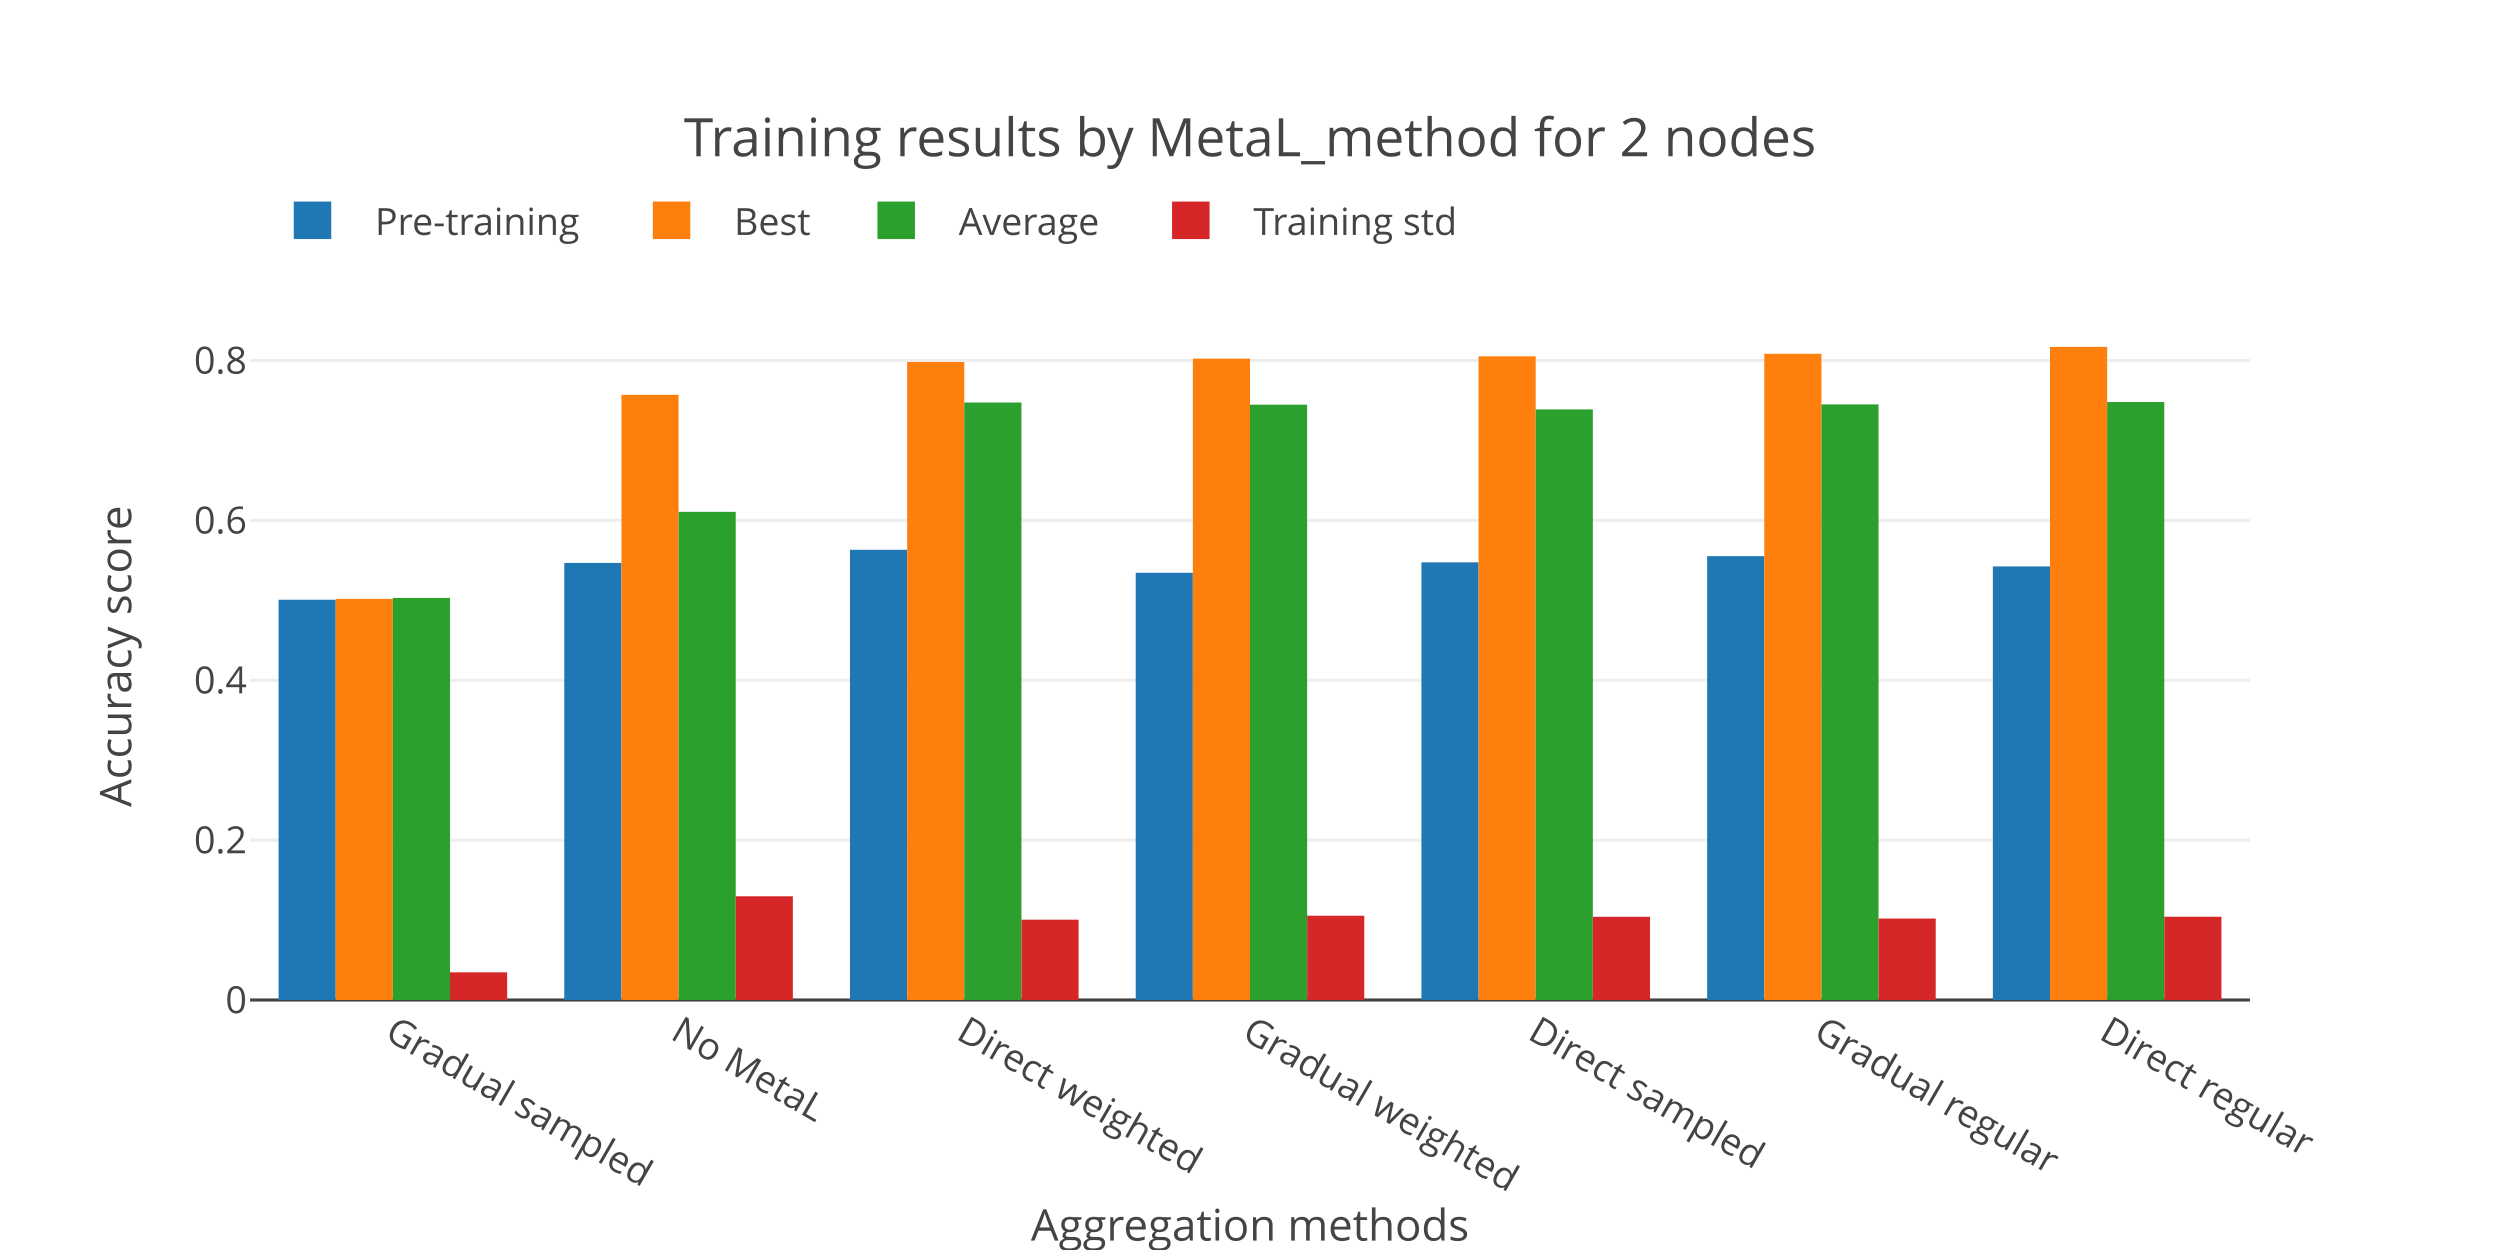
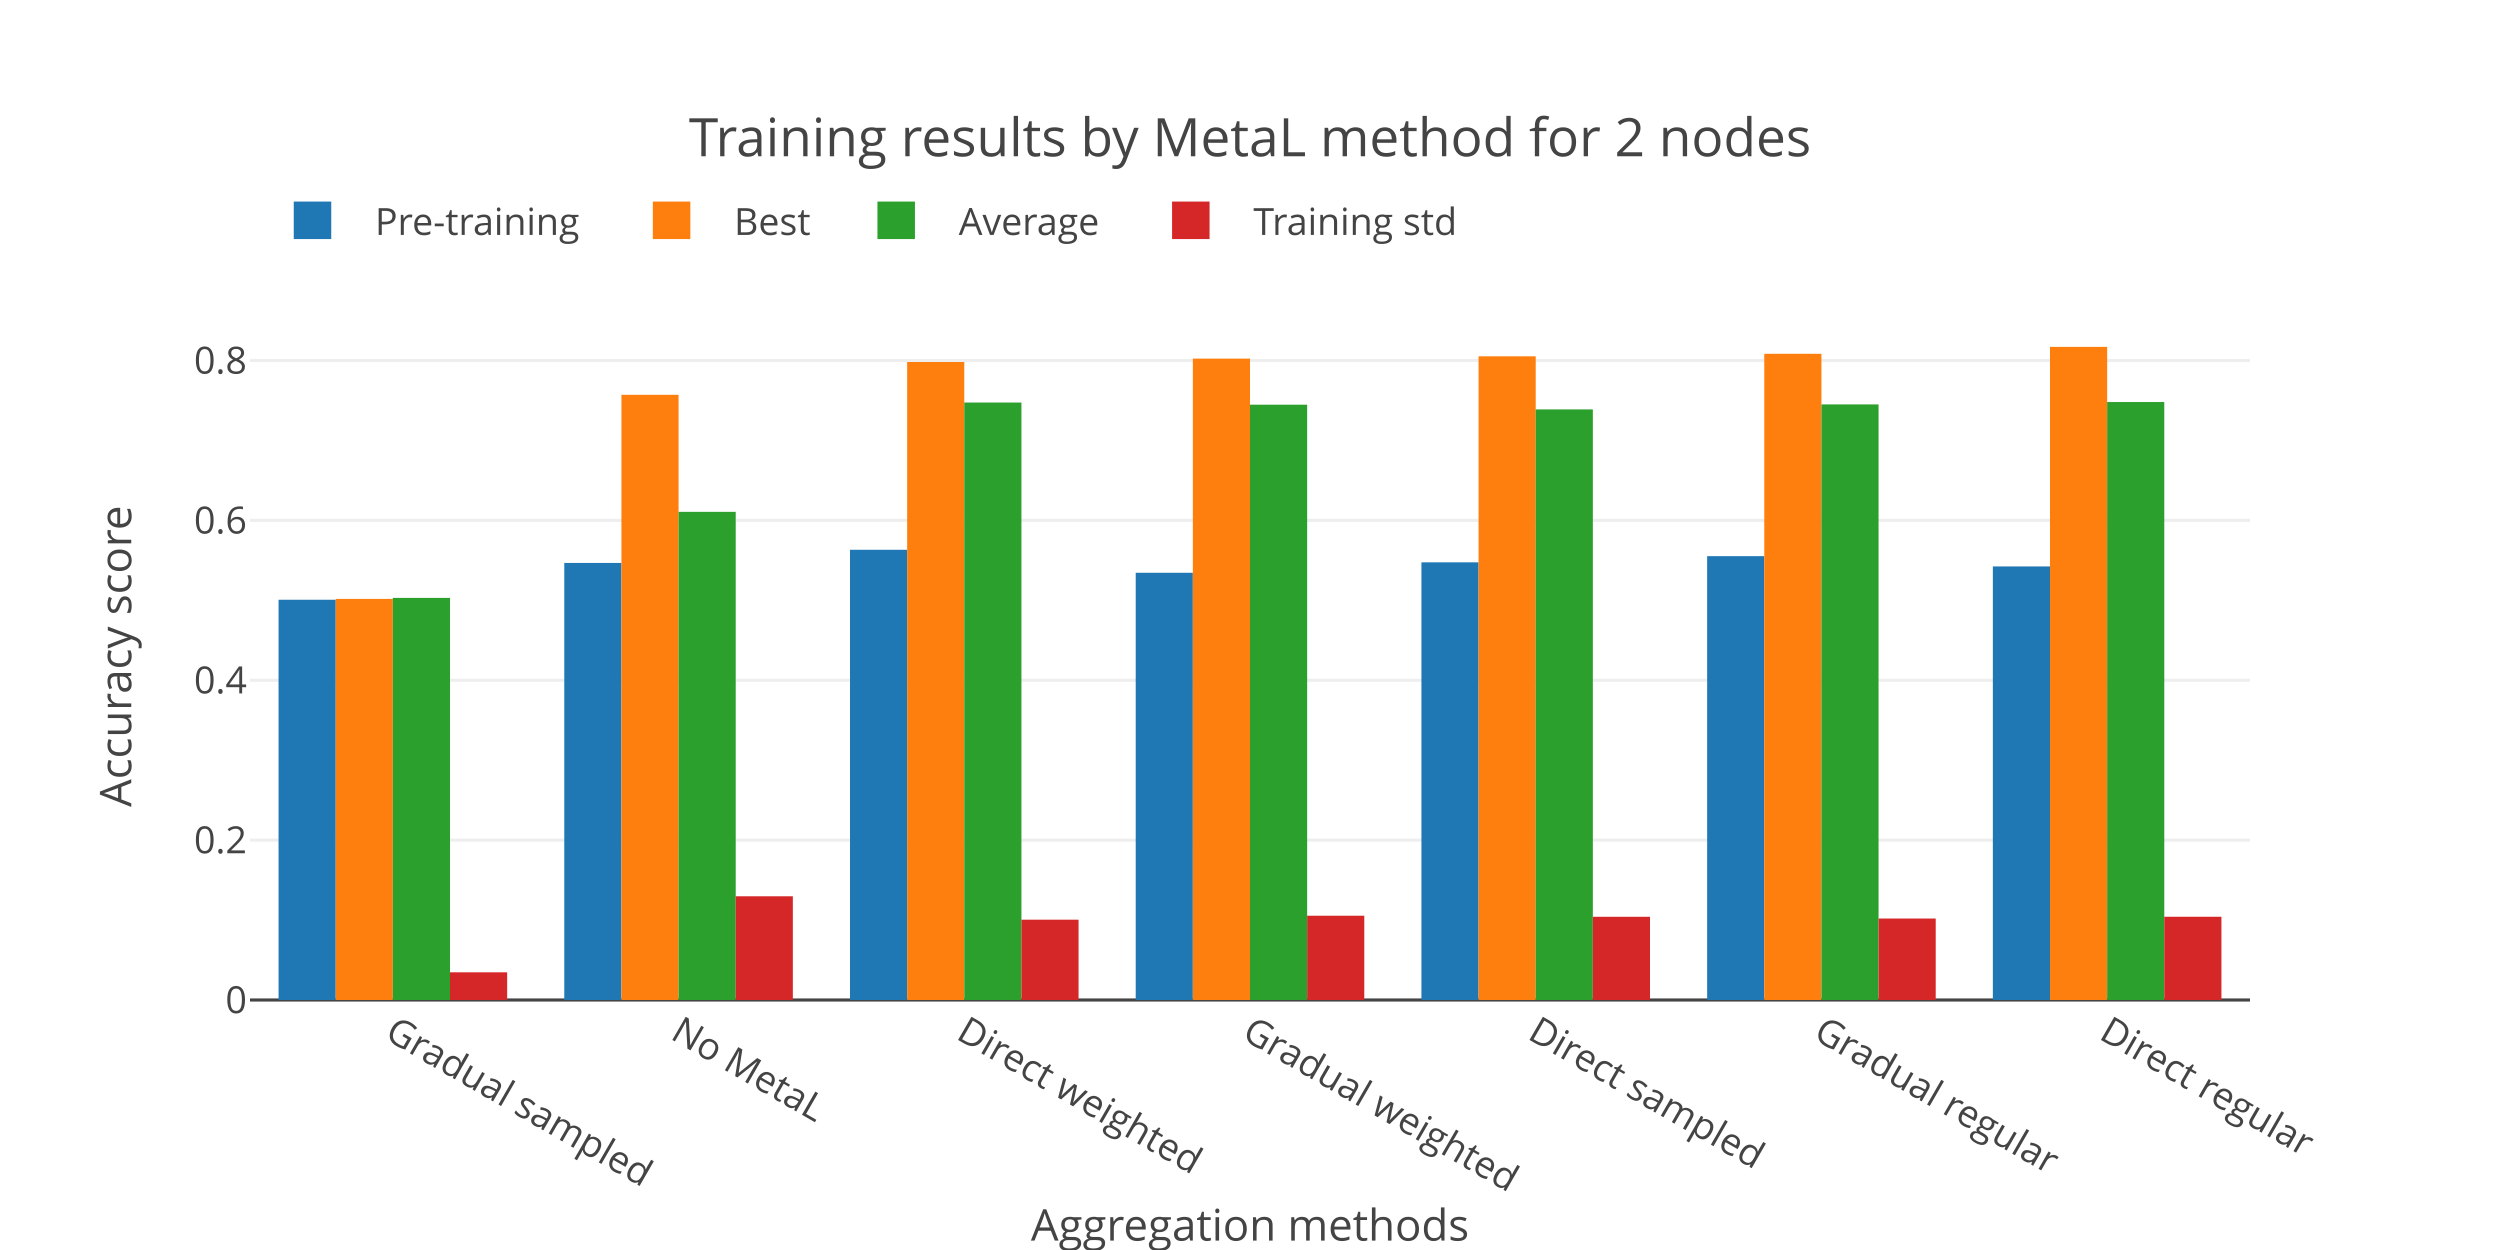
<svg xmlns="http://www.w3.org/2000/svg" class="main-svg" width="800" height="400" style="" viewBox="0 0 800 400">
  <rect x="0" y="0" width="800" height="400" style="fill: rgb(255, 255, 255); fill-opacity: 1;" />
-   <defs id="defs-20be5c">
+   <defs id="defs-43c56d">
    <g class="clips">
-       <clipPath id="clip20be5cxyplot" class="plotclip">
+       <clipPath id="clip43c56dxyplot" class="plotclip">
        <rect width="640" height="220" />
      </clipPath>
-       <clipPath class="axesclip" id="clip20be5cx">
+       <clipPath class="axesclip" id="clip43c56dx">
        <rect x="80" y="0" width="640" height="400" />
      </clipPath>
-       <clipPath class="axesclip" id="clip20be5cy">
+       <clipPath class="axesclip" id="clip43c56dy">
        <rect x="0" y="100" width="800" height="220" />
      </clipPath>
-       <clipPath class="axesclip" id="clip20be5cxy">
+       <clipPath class="axesclip" id="clip43c56dxy">
        <rect x="80" y="100" width="640" height="220" />
      </clipPath>
    </g>
    <g class="gradients" />
    <g class="patterns" />
  </defs>
  <g class="bglayer" />
  <g class="layer-below">
    <g class="imagelayer" />
    <g class="shapelayer" />
  </g>
  <g class="cartesianlayer">
    <g class="subplot xy">
      <g class="layer-subplot">
        <g class="shapelayer" />
        <g class="imagelayer" />
      </g>
      <g class="minor-gridlayer">
        <g class="x" />
        <g class="y" />
      </g>
      <g class="gridlayer">
        <g class="x" />
        <g class="y">
          <path class="ygrid crisp" transform="translate(0,268.84)" d="M80,0h640" style="stroke: rgb(238, 238, 238); stroke-opacity: 1; stroke-width: 1px;" />
          <path class="ygrid crisp" transform="translate(0,217.68)" d="M80,0h640" style="stroke: rgb(238, 238, 238); stroke-opacity: 1; stroke-width: 1px;" />
          <path class="ygrid crisp" transform="translate(0,166.52)" d="M80,0h640" style="stroke: rgb(238, 238, 238); stroke-opacity: 1; stroke-width: 1px;" />
          <path class="ygrid crisp" transform="translate(0,115.36)" d="M80,0h640" style="stroke: rgb(238, 238, 238); stroke-opacity: 1; stroke-width: 1px;" />
        </g>
      </g>
      <g class="zerolinelayer">
        <path class="yzl zl crisp" transform="translate(0,320)" d="M80,0h640" style="stroke: rgb(68, 68, 68); stroke-opacity: 1; stroke-width: 1px;" />
      </g>
      <path class="xlines-below" />
      <path class="ylines-below" />
      <g class="overlines-below" />
      <g class="xaxislayer-below" />
      <g class="yaxislayer-below" />
      <g class="overaxes-below" />
-       <g class="plot" transform="translate(80,100)" clip-path="url(#clip20be5cxyplot)">
+       <g class="plot" transform="translate(80,100)" clip-path="url(#clip43c56dxyplot)">
        <g class="barlayer mlayer">
          <g class="trace bars" style="opacity: 1;">
            <g class="points">
              <g class="point">
                <path d="M9.14,220V91.92H27.43V220Z" style="vector-effect: none; opacity: 1; stroke-width: 0px; fill: rgb(31, 119, 180); fill-opacity: 1;" />
              </g>
              <g class="point">
                <path d="M100.57,220V80.14H118.86V220Z" style="vector-effect: none; opacity: 1; stroke-width: 0px; fill: rgb(31, 119, 180); fill-opacity: 1;" />
              </g>
              <g class="point">
                <path d="M192,220V75.93H210.29V220Z" style="vector-effect: none; opacity: 1; stroke-width: 0px; fill: rgb(31, 119, 180); fill-opacity: 1;" />
              </g>
              <g class="point">
                <path d="M283.43,220V83.29H301.71V220Z" style="vector-effect: none; opacity: 1; stroke-width: 0px; fill: rgb(31, 119, 180); fill-opacity: 1;" />
              </g>
              <g class="point">
                <path d="M374.86,220V79.95H393.14V220Z" style="vector-effect: none; opacity: 1; stroke-width: 0px; fill: rgb(31, 119, 180); fill-opacity: 1;" />
              </g>
              <g class="point">
                <path d="M466.29,220V77.97H484.57V220Z" style="vector-effect: none; opacity: 1; stroke-width: 0px; fill: rgb(31, 119, 180); fill-opacity: 1;" />
              </g>
              <g class="point">
                <path d="M557.71,220V81.26H576V220Z" style="vector-effect: none; opacity: 1; stroke-width: 0px; fill: rgb(31, 119, 180); fill-opacity: 1;" />
              </g>
            </g>
          </g>
          <g class="trace bars" style="opacity: 1;">
            <g class="points">
              <g class="point">
                <path d="M27.43,220V91.65H45.71V220Z" style="vector-effect: none; opacity: 1; stroke-width: 0px; fill: rgb(255, 127, 14); fill-opacity: 1;" />
              </g>
              <g class="point">
                <path d="M118.86,220V26.34H137.14V220Z" style="vector-effect: none; opacity: 1; stroke-width: 0px; fill: rgb(255, 127, 14); fill-opacity: 1;" />
              </g>
              <g class="point">
                <path d="M210.29,220V15.84H228.57V220Z" style="vector-effect: none; opacity: 1; stroke-width: 0px; fill: rgb(255, 127, 14); fill-opacity: 1;" />
              </g>
              <g class="point">
                <path d="M301.71,220V14.76H320V220Z" style="vector-effect: none; opacity: 1; stroke-width: 0px; fill: rgb(255, 127, 14); fill-opacity: 1;" />
              </g>
              <g class="point">
                <path d="M393.14,220V14.02H411.43V220Z" style="vector-effect: none; opacity: 1; stroke-width: 0px; fill: rgb(255, 127, 14); fill-opacity: 1;" />
              </g>
              <g class="point">
                <path d="M484.57,220V13.21H502.86V220Z" style="vector-effect: none; opacity: 1; stroke-width: 0px; fill: rgb(255, 127, 14); fill-opacity: 1;" />
              </g>
              <g class="point">
                <path d="M576,220V11H594.29V220Z" style="vector-effect: none; opacity: 1; stroke-width: 0px; fill: rgb(255, 127, 14); fill-opacity: 1;" />
              </g>
            </g>
          </g>
          <g class="trace bars" style="opacity: 1;">
            <g class="points">
              <g class="point">
                <path d="M45.71,220V91.33H64V220Z" style="vector-effect: none; opacity: 1; stroke-width: 0px; fill: rgb(44, 160, 44); fill-opacity: 1;" />
              </g>
              <g class="point">
                <path d="M137.14,220V63.79H155.43V220Z" style="vector-effect: none; opacity: 1; stroke-width: 0px; fill: rgb(44, 160, 44); fill-opacity: 1;" />
              </g>
              <g class="point">
                <path d="M228.57,220V28.81H246.86V220Z" style="vector-effect: none; opacity: 1; stroke-width: 0px; fill: rgb(44, 160, 44); fill-opacity: 1;" />
              </g>
              <g class="point">
                <path d="M320,220V29.5H338.29V220Z" style="vector-effect: none; opacity: 1; stroke-width: 0px; fill: rgb(44, 160, 44); fill-opacity: 1;" />
              </g>
              <g class="point">
                <path d="M411.43,220V31.01H429.71V220Z" style="vector-effect: none; opacity: 1; stroke-width: 0px; fill: rgb(44, 160, 44); fill-opacity: 1;" />
              </g>
              <g class="point">
                <path d="M502.86,220V29.41H521.14V220Z" style="vector-effect: none; opacity: 1; stroke-width: 0px; fill: rgb(44, 160, 44); fill-opacity: 1;" />
              </g>
              <g class="point">
                <path d="M594.29,220V28.65H612.57V220Z" style="vector-effect: none; opacity: 1; stroke-width: 0px; fill: rgb(44, 160, 44); fill-opacity: 1;" />
              </g>
            </g>
          </g>
          <g class="trace bars" style="opacity: 1;">
            <g class="points">
              <g class="point">
                <path d="M64,220V211.14H82.29V220Z" style="vector-effect: none; opacity: 1; stroke-width: 0px; fill: rgb(214, 39, 40); fill-opacity: 1;" />
              </g>
              <g class="point">
                <path d="M155.43,220V186.81H173.71V220Z" style="vector-effect: none; opacity: 1; stroke-width: 0px; fill: rgb(214, 39, 40); fill-opacity: 1;" />
              </g>
              <g class="point">
                <path d="M246.86,220V194.3H265.14V220Z" style="vector-effect: none; opacity: 1; stroke-width: 0px; fill: rgb(214, 39, 40); fill-opacity: 1;" />
              </g>
              <g class="point">
                <path d="M338.29,220V193.03H356.57V220Z" style="vector-effect: none; opacity: 1; stroke-width: 0px; fill: rgb(214, 39, 40); fill-opacity: 1;" />
              </g>
              <g class="point">
                <path d="M429.71,220V193.37H448V220Z" style="vector-effect: none; opacity: 1; stroke-width: 0px; fill: rgb(214, 39, 40); fill-opacity: 1;" />
              </g>
              <g class="point">
                <path d="M521.14,220V193.93H539.43V220Z" style="vector-effect: none; opacity: 1; stroke-width: 0px; fill: rgb(214, 39, 40); fill-opacity: 1;" />
              </g>
              <g class="point">
                <path d="M612.57,220V193.36H630.86V220Z" style="vector-effect: none; opacity: 1; stroke-width: 0px; fill: rgb(214, 39, 40); fill-opacity: 1;" />
              </g>
            </g>
          </g>
        </g>
      </g>
      <g class="overplot" />
      <path class="xlines-above crisp" d="M0,0" style="fill: none;" />
      <path class="ylines-above crisp" d="M0,0" style="fill: none;" />
      <g class="overlines-above" />
      <g class="xaxislayer-above">
        <g class="xtick">
          <text text-anchor="start" x="0" y="333" transform="translate(125.71,0) rotate(30,0,327)" style="font-family: 'Open Sans', verdana, arial, sans-serif; font-size: 12px; fill: rgb(68, 68, 68); fill-opacity: 1; white-space: pre; opacity: 1;">Gradual sampled</text>
        </g>
        <g class="xtick">
          <text text-anchor="start" x="0" y="333" transform="translate(217.14,0) rotate(30,0,327)" style="font-family: 'Open Sans', verdana, arial, sans-serif; font-size: 12px; fill: rgb(68, 68, 68); fill-opacity: 1; white-space: pre; opacity: 1;">No MetaL</text>
        </g>
        <g class="xtick">
          <text text-anchor="start" x="0" y="333" transform="translate(308.57,0) rotate(30,0,327)" style="font-family: 'Open Sans', verdana, arial, sans-serif; font-size: 12px; fill: rgb(68, 68, 68); fill-opacity: 1; white-space: pre; opacity: 1;">Direct weighted</text>
        </g>
        <g class="xtick">
          <text text-anchor="start" x="0" y="333" transform="translate(400,0) rotate(30,0,327)" style="font-family: 'Open Sans', verdana, arial, sans-serif; font-size: 12px; fill: rgb(68, 68, 68); fill-opacity: 1; white-space: pre; opacity: 1;">Gradual weighted</text>
        </g>
        <g class="xtick">
          <text text-anchor="start" x="0" y="333" transform="translate(491.43,0) rotate(30,0,327)" style="font-family: 'Open Sans', verdana, arial, sans-serif; font-size: 12px; fill: rgb(68, 68, 68); fill-opacity: 1; white-space: pre; opacity: 1;">Direct sampled</text>
        </g>
        <g class="xtick">
          <text text-anchor="start" x="0" y="333" transform="translate(582.86,0) rotate(30,0,327)" style="font-family: 'Open Sans', verdana, arial, sans-serif; font-size: 12px; fill: rgb(68, 68, 68); fill-opacity: 1; white-space: pre; opacity: 1;">Gradual regular</text>
        </g>
        <g class="xtick">
          <text text-anchor="start" x="0" y="333" transform="translate(674.29,0) rotate(30,0,327)" style="font-family: 'Open Sans', verdana, arial, sans-serif; font-size: 12px; fill: rgb(68, 68, 68); fill-opacity: 1; white-space: pre; opacity: 1;">Direct regular</text>
        </g>
      </g>
      <g class="yaxislayer-above">
        <g class="ytick">
          <text text-anchor="end" x="79" y="4.2" transform="translate(0,320)" style="font-family: 'Open Sans', verdana, arial, sans-serif; font-size: 12px; fill: rgb(68, 68, 68); fill-opacity: 1; white-space: pre; opacity: 1;">0</text>
        </g>
        <g class="ytick">
          <text text-anchor="end" x="79" y="4.2" style="font-family: 'Open Sans', verdana, arial, sans-serif; font-size: 12px; fill: rgb(68, 68, 68); fill-opacity: 1; white-space: pre; opacity: 1;" transform="translate(0,268.84)">0.2</text>
        </g>
        <g class="ytick">
          <text text-anchor="end" x="79" y="4.2" style="font-family: 'Open Sans', verdana, arial, sans-serif; font-size: 12px; fill: rgb(68, 68, 68); fill-opacity: 1; white-space: pre; opacity: 1;" transform="translate(0,217.68)">0.4</text>
        </g>
        <g class="ytick">
          <text text-anchor="end" x="79" y="4.2" style="font-family: 'Open Sans', verdana, arial, sans-serif; font-size: 12px; fill: rgb(68, 68, 68); fill-opacity: 1; white-space: pre; opacity: 1;" transform="translate(0,166.52)">0.6</text>
        </g>
        <g class="ytick">
          <text text-anchor="end" x="79" y="4.2" style="font-family: 'Open Sans', verdana, arial, sans-serif; font-size: 12px; fill: rgb(68, 68, 68); fill-opacity: 1; white-space: pre; opacity: 1;" transform="translate(0,115.36)">0.8</text>
        </g>
      </g>
      <g class="overaxes-above" />
    </g>
  </g>
  <g class="polarlayer" />
  <g class="smithlayer" />
  <g class="ternarylayer" />
  <g class="geolayer" />
  <g class="funnelarealayer" />
  <g class="pielayer" />
  <g class="iciclelayer" />
  <g class="treemaplayer" />
  <g class="sunburstlayer" />
  <g class="glimages" />
-   <defs id="topdefs-20be5c">
+   <defs id="topdefs-43c56d">
    <g class="clips" />
-     <clipPath id="legend20be5c">
+     <clipPath id="legend43c56d">
      <rect width="397" height="29" x="0" y="0" />
    </clipPath>
  </defs>
  <g class="layer-above">
    <g class="imagelayer" />
    <g class="shapelayer" />
  </g>
  <g class="infolayer">
    <g class="legend" pointer-events="all" transform="translate(80,56)">
      <rect class="bg" shape-rendering="crispEdges" width="397" height="29" x="0" y="0" style="stroke: rgb(68, 68, 68); stroke-opacity: 1; fill: rgb(255, 255, 255); fill-opacity: 1; stroke-width: 0px;" />
-       <g class="scrollbox" transform="" clip-path="url(#legend20be5c)">
+       <g class="scrollbox" transform="" clip-path="url(#legend43c56d)">
        <g class="groups">
          <g class="traces" transform="translate(0,14.5)" style="opacity: 1;">
            <text class="legendtext" text-anchor="start" x="40" y="4.68" style="font-family: 'Open Sans', verdana, arial, sans-serif; font-size: 12px; fill: rgb(68, 68, 68); fill-opacity: 1; white-space: pre;">Pre-training</text>
            <g class="layers" style="opacity: 1;">
              <g class="legendfill" />
              <g class="legendlines" />
              <g class="legendsymbols">
                <g class="legendpoints">
                  <path class="legendundefined" d="M6,6H-6V-6H6Z" transform="translate(20,0)" style="stroke-width: 0px; fill: rgb(31, 119, 180); fill-opacity: 1;" />
                </g>
              </g>
            </g>
            <rect class="legendtoggle" x="0" y="-9.5" width="112.406" height="19" style="fill: rgb(0, 0, 0); fill-opacity: 0;" />
          </g>
          <g class="traces" transform="translate(114.9062,14.5)" style="opacity: 1;">
            <text class="legendtext" text-anchor="start" x="40" y="4.68" style="font-family: 'Open Sans', verdana, arial, sans-serif; font-size: 12px; fill: rgb(68, 68, 68); fill-opacity: 1; white-space: pre;">Best</text>
            <g class="layers" style="opacity: 1;">
              <g class="legendfill" />
              <g class="legendlines" />
              <g class="legendsymbols">
                <g class="legendpoints">
                  <path class="legendundefined" d="M6,6H-6V-6H6Z" transform="translate(20,0)" style="stroke-width: 0px; fill: rgb(255, 127, 14); fill-opacity: 1;" />
                </g>
              </g>
            </g>
            <rect class="legendtoggle" x="0" y="-9.5" width="69.375" height="19" style="fill: rgb(0, 0, 0); fill-opacity: 0;" />
          </g>
          <g class="traces" transform="translate(186.7812,14.5)" style="opacity: 1;">
            <text class="legendtext" text-anchor="start" x="40" y="4.68" style="font-family: 'Open Sans', verdana, arial, sans-serif; font-size: 12px; fill: rgb(68, 68, 68); fill-opacity: 1; white-space: pre;">Average</text>
            <g class="layers" style="opacity: 1;">
              <g class="legendfill" />
              <g class="legendlines" />
              <g class="legendsymbols">
                <g class="legendpoints">
                  <path class="legendundefined" d="M6,6H-6V-6H6Z" transform="translate(20,0)" style="stroke-width: 0px; fill: rgb(44, 160, 44); fill-opacity: 1;" />
                </g>
              </g>
            </g>
            <rect class="legendtoggle" x="0" y="-9.5" width="91.781" height="19" style="fill: rgb(0, 0, 0); fill-opacity: 0;" />
          </g>
          <g class="traces" transform="translate(281.0625,14.5)" style="opacity: 1;">
            <text class="legendtext" text-anchor="start" x="40" y="4.68" style="font-family: 'Open Sans', verdana, arial, sans-serif; font-size: 12px; fill: rgb(68, 68, 68); fill-opacity: 1; white-space: pre;">Training std</text>
            <g class="layers" style="opacity: 1;">
              <g class="legendfill" />
              <g class="legendlines" />
              <g class="legendsymbols">
                <g class="legendpoints">
                  <path class="legendundefined" d="M6,6H-6V-6H6Z" transform="translate(20,0)" style="stroke-width: 0px; fill: rgb(214, 39, 40); fill-opacity: 1;" />
                </g>
              </g>
            </g>
            <rect class="legendtoggle" x="0" y="-9.5" width="113.25" height="19" style="fill: rgb(0, 0, 0); fill-opacity: 0;" />
          </g>
        </g>
      </g>
      <rect class="scrollbar" rx="20" ry="3" width="0" height="0" x="0" y="0" style="fill: rgb(128, 139, 164); fill-opacity: 1;" />
    </g>
    <g class="g-gtitle">
-       <text class="gtitle" x="400" y="50" text-anchor="middle" dy="0em" style="font-family: 'Open Sans', verdana, arial, sans-serif; font-size: 17px; fill: rgb(68, 68, 68); opacity: 1; font-weight: normal; white-space: pre;">Training results by MetaL_method for 2 nodes</text>
+       <text class="gtitle" x="400" y="50" text-anchor="middle" dy="0em" style="font-family: 'Open Sans', verdana, arial, sans-serif; font-size: 17px; fill: rgb(68, 68, 68); opacity: 1; font-weight: normal; white-space: pre;">Training results by MetaL method for 2 nodes</text>
    </g>
    <g class="g-xtitle" transform="translate(0,25)">
      <text class="xtitle" x="400" y="372" text-anchor="middle" style="font-family: 'Open Sans', verdana, arial, sans-serif; font-size: 14px; fill: rgb(68, 68, 68); opacity: 1; font-weight: normal; white-space: pre;">Aggregation methods</text>
    </g>
    <g class="g-ytitle">
      <text class="ytitle" transform="rotate(-90,42,210)" x="42" y="210" text-anchor="middle" style="font-family: 'Open Sans', verdana, arial, sans-serif; font-size: 14px; fill: rgb(68, 68, 68); opacity: 1; font-weight: normal; white-space: pre;">Accuracy score</text>
    </g>
  </g>
</svg>
